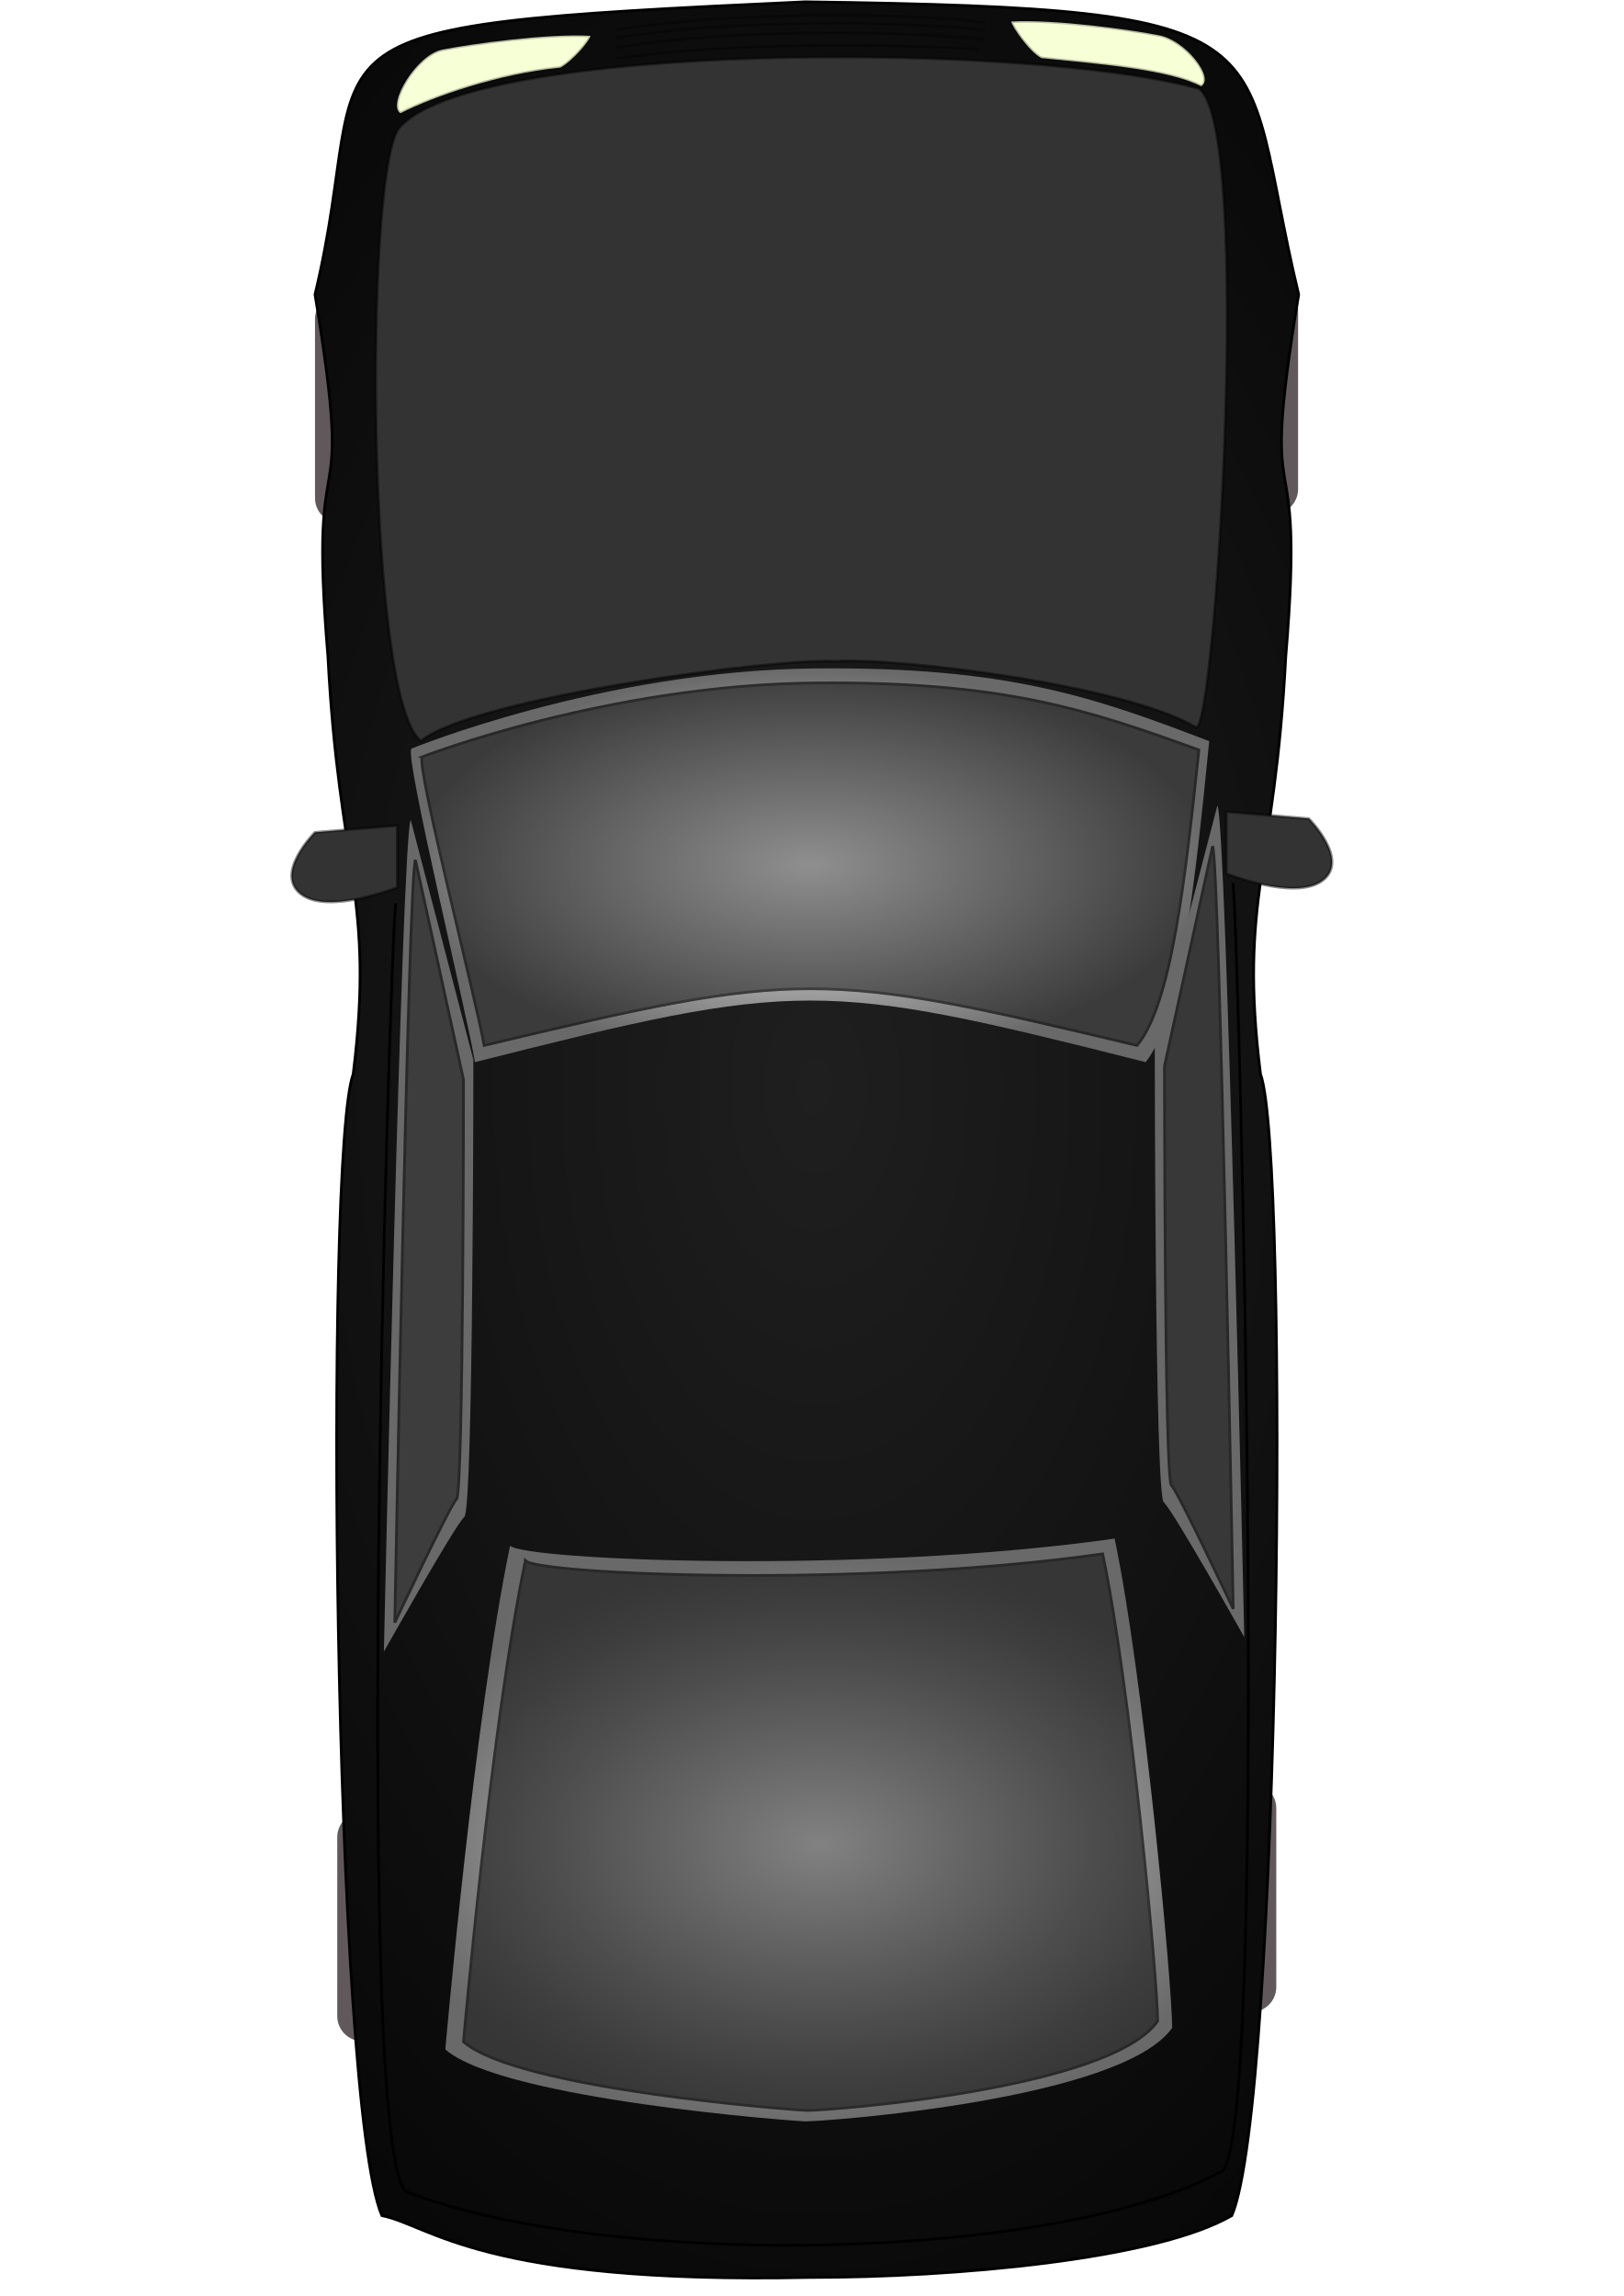
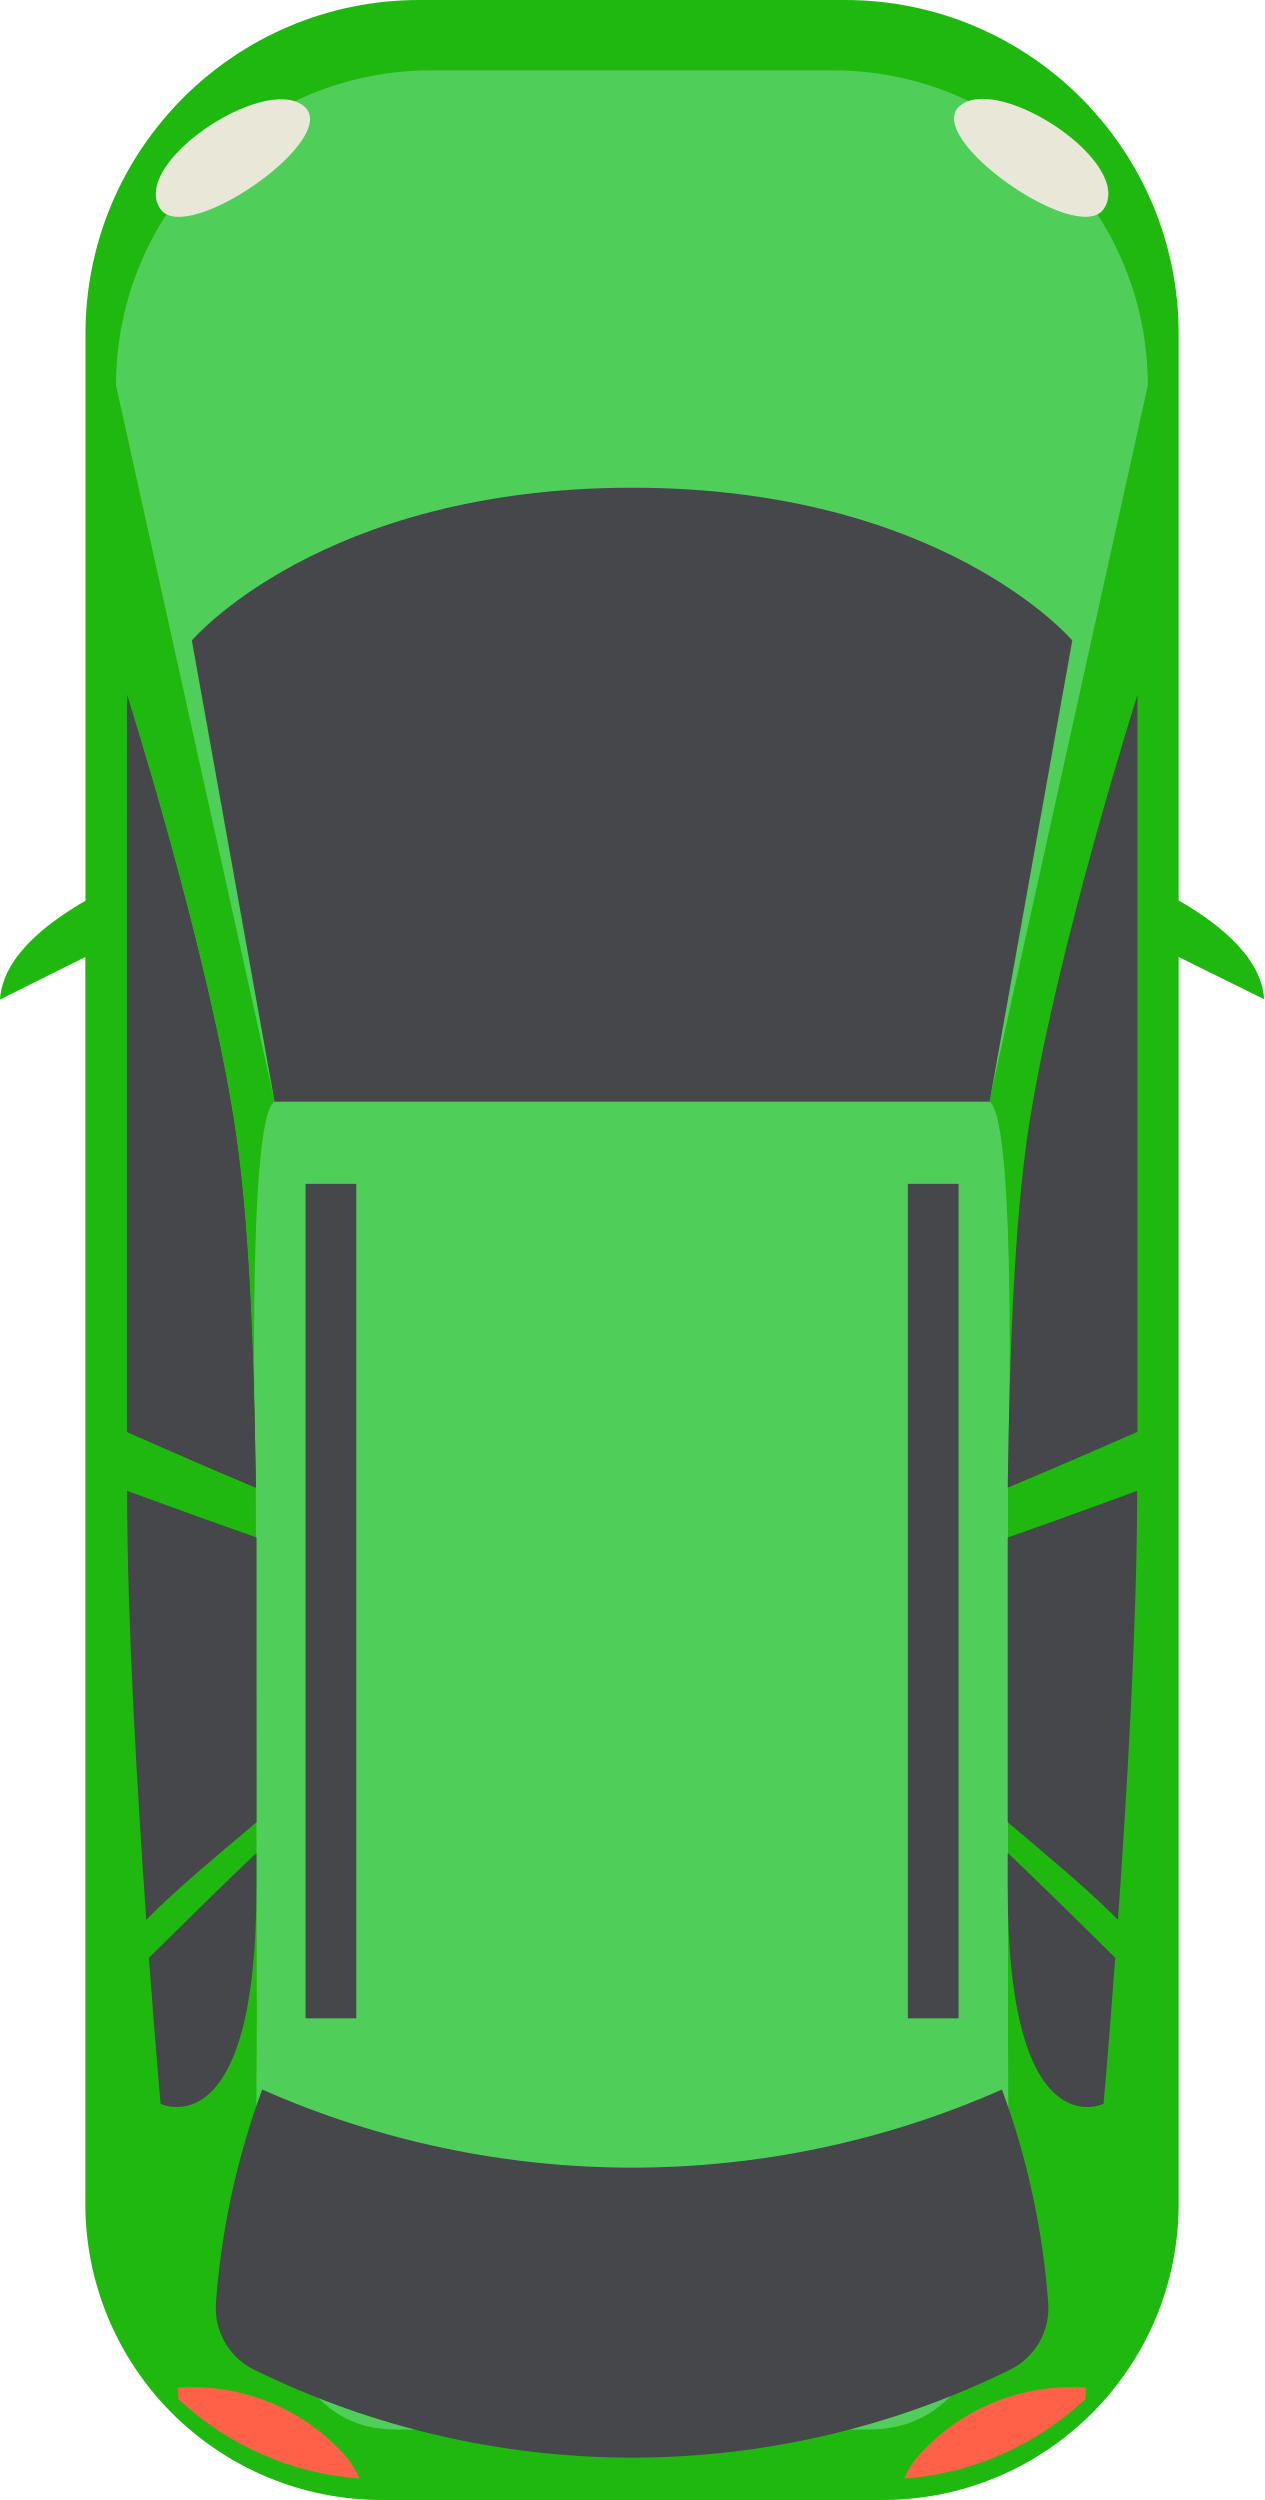
- <svg xmlns="http://www.w3.org/2000/svg" version="1.1" id="svg171" x="0px" y="0px" width="595.279px" height="841.891px" viewBox="0 0 595.279 841.891" enable-background="new 0 0 595.279 841.891" xml:space="preserve">
-   <path id="rect959" fill="#60585A" d="M132.802,664.502h11.311c5.057,0,9.156,4.1,9.156,9.156v65.62c0,5.058-4.1,9.156-9.156,9.156  h-11.311c-5.057,0-9.156-4.099-9.156-9.156v-65.62C123.646,668.602,127.745,664.502,132.802,664.502z" />
-   <path id="rect958" fill="#60585A" d="M447.437,653.836h11.311c5.057,0,9.156,4.1,9.156,9.156v65.621c0,5.057-4.1,9.156-9.156,9.156  h-11.311c-5.058,0-9.156-4.1-9.156-9.156v-65.621C438.281,657.936,442.379,653.836,447.437,653.836z" />
-   <g id="g786" transform="matrix(-1 0 0 -1 282.65 766.12)">
-     <path id="path787" fill="#4A00AD" d="M-43.37,694.736c-5.837-0.343-11.878-0.414-17.669,0.362   c-3.812,0.759-12.237,4.018-8.165,9.254c5.595,5.377,15.498,4.553,22.569,3.95l0.548,6.393c-9.736,0.8-21.507,1.058-28.627-6.75   c-6.379-10.154,3.601-17.49,12.825-19.216c6.167-0.782,12.333-0.373,18.518-0.734L-43.37,694.736L-43.37,694.736z" />
-     <path id="path788" fill="#4A00AD" d="M-43.37,728.46c-5.837,0.342-11.878,0.414-17.669-0.363   c-3.812-0.759-12.237-4.018-8.165-9.254c5.595-5.377,15.498-4.553,22.569-3.95l0.548-6.393c-9.736-0.8-21.507-1.058-28.627,6.75   c-6.379,10.155,3.601,17.49,12.825,19.216c6.167,0.782,12.333,0.373,18.518,0.734L-43.37,728.46L-43.37,728.46z" />
-     <path id="path789" fill="#4A00AD" d="M-20.595,713.818c-2.202-0.21-4.466-0.119-6.673-0.131c-1.868-0.006-8.14-0.962-9.303,1.064   c-0.41,1.444,0.288,3.097,1.502,3.904c2.941,1.512,6.912,0.742,10.068,0.59c3.86-0.185,9.098-0.611,10.277,4.087   c0.365,3.836-2.024,7.516-5.007,9.742c-3.944,2.426-8.436,1.978-12.836,1.423c-2.62-0.348-5.233-0.749-7.86-1.044l0.483-4.055   c2.636,0.314,5.254,0.75,7.885,1.099c3.218,0.394,6.911,0.992,9.856-0.722c1.696-1.197,3.331-3.406,3.344-5.57   c0.016-1.612-5.018-0.976-5.934-0.93c-4.258,0.228-8.887,0.915-12.751-1.287c-3.112-2.333-4.487-6.792-2.073-10.116   c3.153-2.994,8.341-2.221,12.348-2.234c2.207-0.011,4.471,0.081,6.673-0.129V713.818L-20.595,713.818z" />
-     <g id="g790" transform="matrix(1.166 0 0 1.0624 -26.21 -45.238)">
-       <path id="path791" fill="#4A00AD" d="M7.758,710.522c2.191,0.243,4.459,0.147,6.658,0.16c4.147,0.016,8.293-0.018,12.442-0.036    c0.831-0.005,1.663-0.012,2.493-0.039v3.442c-0.831-0.028-1.663-0.034-2.493-0.04c-4.148-0.018-8.295-0.052-12.442-0.036    c-2.199,0.013-4.467-0.083-6.658,0.16V710.522L7.758,710.522z" />
-       <path id="path792" fill="#4A00AD" d="M19.975,713.045c-0.17,1.325-0.085,2.721-0.093,4.051c-0.012,2.653-0.013,5.307,0.007,7.962    c0.013,1.758,0.029,3.516,0.034,5.273c0.001,1.052-0.003,2.104-0.005,3.156h-3.542c-0.002-1.052-0.005-2.104-0.003-3.156    c0.003-1.758,0.02-3.516,0.033-5.273c0.019-2.655,0.019-5.308,0.008-7.962c-0.01-1.33,0.077-2.726-0.094-4.051H19.975z" />
-     </g>
-     <g id="g793">
-       <path id="path794" fill="#4A00AD" d="M12.991,710.382c-0.233,1.819-0.121,3.735-0.143,5.564    c-0.049,4.597-0.055,9.195-0.009,13.793c0.019,1.505,0.041,3.011,0.07,4.516H9.416c0.029-1.505,0.053-3.011,0.07-4.516    c0.046-4.598,0.04-9.196-0.008-13.793c-0.022-1.829,0.091-3.745-0.144-5.564H12.991L12.991,710.382z" />
-       <path id="path795" fill="#4A00AD" d="M10.804,709.284c1.504,0.167,3.054,0.079,4.565,0.121c3.229,0.147,6.067,1.089,6.49,4.705    c0.098,3.621-1.89,5.792-5.406,6.463c-1.649,0.208-3.262,0.145-4.911-0.031l0.377-3.377c1.302,0.146,2.583,0.213,3.887,0.054    c1.712-0.315,2.579-0.938,2.565-2.747c-0.132-1.637-1.703-1.587-3.088-1.653c-1.475-0.03-3.009-0.086-4.479,0.078V709.284    L10.804,709.284z" />
-       <path id="path796" fill="#4A00AD" d="M12.244,718.957c1.304,0.145,2.657,0.077,3.967,0.087c2.814,0.022,5.97-0.196,8.307,1.637    c1.977,2.09,1.296,4.663,0.556,7.142c-0.503,1.677-0.932,3.325-0.986,5.084c-0.003,0.344,0,0.684,0.009,1.026l-3.525,0.09    c-0.011-0.409-0.014-0.816-0.01-1.225c0.066-2.06,0.562-3.992,1.154-5.955c0.269-0.9,1.017-2.566,0.519-3.509    c-1.19-1.353-4.451-0.867-6.022-0.854c-1.31,0.011-2.663-0.057-3.967,0.087V718.957L12.244,718.957z" />
-       <rect id="rect797" x="9.365" y="709.294" fill="#4A00AD" width="2.51" height="3.227" />
-     </g>
-     <path id="path798" fill="#4A00AD" d="M51.312,722.018c0,7.421-5.542,13.445-12.37,13.445s-12.368-6.024-12.368-13.445   c0-7.422,5.54-13.445,12.368-13.445S51.312,714.596,51.312,722.018L51.312,722.018z M47.367,721.675   c0,5.055-3.775,9.158-8.426,9.158c-4.651,0-8.426-4.103-8.426-9.158c0-5.057,3.774-9.158,8.426-9.158   C43.592,712.516,47.367,716.619,47.367,721.675z" />
-   </g>
-   <path id="rect317" fill="#60585A" d="M455.436,104.562h11.311c5.057,0,9.156,4.1,9.156,9.156v65.621c0,5.057-4.1,9.156-9.156,9.156  h-11.311c-5.057,0-9.156-4.099-9.156-9.156v-65.621C446.28,108.662,450.379,104.562,455.436,104.562z" />
-   <path id="rect316" fill="#60585A" d="M124.639,107.849h11.311c5.058,0,9.156,4.1,9.156,9.156v65.621  c0,5.057-4.099,9.156-9.156,9.156h-11.311c-5.057,0-9.156-4.099-9.156-9.156v-65.621  C115.483,111.949,119.582,107.849,124.639,107.849z" />
-   <radialGradient id="path184_1_" cx="669.612" cy="537.19" r="548.8" gradientTransform="matrix(0.7018 0 0 -1.197 -170.9626 1041.424)" gradientUnits="userSpaceOnUse">
-     <stop offset="0" style="stop-color:#1F1F1F" />
-     <stop offset="1" style="stop-color:#000000" />
-   </radialGradient>
-   <path id="path184" fill="url(#path184_1_)" stroke="#000000" d="M296.899,835.086c-120.595,2.519-139.077-19.113-156.899-22.676  c-17.817-41.357-21.2-390.069-10.511-418.578c7.991-64.569-5.265-75.261-9.266-153.082c-7.615-90.884,10.469-40.347-4.734-132.764  c23.1-96.22-20.409-98.179,179.734-107.327C478.893,3.221,453.03,11.769,476.12,107.987c-15.203,92.418,2.881,41.881-4.734,132.764  c-4.001,77.816-17.257,88.508-9.266,153.082c10.689,28.505,7.307,377.216-10.511,418.578  c-27.894,16.161-101.812,22.676-154.724,22.676H296.899z" />
-   <radialGradient id="path272_1_" cx="917.098" cy="694.117" r="15.849" gradientTransform="matrix(0.4169 0 0 -3.8752 -267.8295 3111.983)" gradientUnits="userSpaceOnUse">
-     <stop offset="0" style="stop-color:#FFFFFF" />
-     <stop offset="1" style="stop-color:#696969" />
-   </radialGradient>
-   <path id="path272" fill="url(#path272_1_)" d="M150.576,300.639l22.967,87.928c0,0,0,164.867-3.28,167.608  c-3.282,2.747-29.529,49.458-29.529,49.458s6.562-299.497,9.844-305L150.576,300.639z" />
-   <radialGradient id="path274_1_" cx="877.661" cy="694.117" r="15.849" gradientTransform="matrix(-0.4169 0 0 -3.8752 848.3018 3106.651)" gradientUnits="userSpaceOnUse">
-     <stop offset="0" style="stop-color:#FFFFFF" />
-     <stop offset="1" style="stop-color:#696969" />
-   </radialGradient>
-   <path id="path274" fill="url(#path274_1_)" d="M446.332,295.306l-22.967,87.928c0,0,0,164.868,3.28,167.608  c3.282,2.748,29.528,49.458,29.528,49.458s-6.561-299.497-9.843-305L446.332,295.306z" />
-   <path id="path230" fill="#333333" stroke="#000000" stroke-opacity="0.459" d="M145.949,47.484  c-12.443,19.909-11.536,209.278,8.373,224.209c19.23-15.839,130.631-30.552,151.813-29.185  c21.638-1.591,106.328,8.591,132.348,24.208c7.015,2.272,21.04-219.229,1.13-234.161C377.389,15.124,170.83,15.124,145.949,47.477  V47.484z" />
-   <radialGradient id="path275_1_" cx="299.683" cy="273.77" r="91.231" gradientTransform="matrix(1.6042 0 0 -0.7914 -183.7809 533.9191)" gradientUnits="userSpaceOnUse">
-     <stop offset="0" style="stop-color:#FFFFFF" />
-     <stop offset="1" style="stop-color:#696969" />
-   </radialGradient>
-   <path id="path275" fill="url(#path275_1_)" d="M150.818,274.519c0,0,69.892-28.687,147.866-29.42  c70.214-0.684,101.925,10.263,144.635,26.684c-5.177,52-10.354,101.261-23.297,117.683c-119.069-30.108-126.833-30.108-245.902,0  c-2.592-16.414-25.889-112.211-23.3-114.942L150.818,274.519z" />
-   <path id="path185" opacity="0.62" fill-opacity="0.704" stroke="#000000" d="M154.814,277.516c0,0,68.027-26.41,143.931-27.085  c68.342-0.629,99.206,9.449,140.783,24.566c-5.038,47.872-10.077,93.222-22.676,108.34  c-115.901-27.715-123.452-27.714-239.354,0.001c-2.52-15.117-25.195-103.301-22.677-105.821L154.814,277.516z" />
-   <radialGradient id="path270_1_" cx="396.345" cy="32.544" r="128.271" gradientTransform="matrix(1.2471 0 0 -0.8235 -193.3944 702.9675)" gradientUnits="userSpaceOnUse">
-     <stop offset="0" style="stop-color:#FFFFFF" />
-     <stop offset="0.209" style="stop-color:#DADADA" />
-     <stop offset="0.582" style="stop-color:#9D9D9D" />
-     <stop offset="0.856" style="stop-color:#777777" />
-     <stop offset="1" style="stop-color:#696969" />
-   </radialGradient>
-   <path id="path270" fill="url(#path270_1_)" d="M187.009,566.796c-13.192,63.318-23.744,184.683-23.744,184.683  c21.106,18.469,129.276,26.384,131.921,26.384c7.915,0,116.083-7.915,134.556-34.298c0-15.83-10.554-129.276-21.107-179.404  c-92.34,13.19-216.338,7.915-221.617,2.638L187.009,566.796z" />
-   <path id="path188" opacity="0.62" fill-opacity="0.786" stroke="#000000" d="M192.607,572.299  c-12.599,60.468-22.676,176.364-22.676,176.364c20.156,17.637,123.452,25.195,125.98,25.195c7.559,0,110.856-7.559,128.497-32.754  c0-15.117-10.079-123.453-20.156-171.33c-88.184,12.597-206.601,7.559-211.646,2.52V572.299z" />
-   <path id="path189" fill="#333333" stroke="#000000" stroke-opacity="0.459" d="M449.596,297.663l30.234,2.52  c0,0,15.118,15.117,5.04,22.676c-10.079,7.559-35.274-2.519-35.274-2.519V297.663z" />
-   <path id="path190" fill="#333333" stroke="#000000" stroke-opacity="0.459" d="M145.68,302.708l-30.235,2.519  c0,0-15.117,15.118-5.039,22.676c10.079,7.559,35.274-2.52,35.274-2.52V302.708z" />
-   <path id="path304" fill="#F7FFD7" stroke="#000000" stroke-width="1.082" stroke-opacity="0.252" d="M162.356,18.158  c-9.623,1.677-20.605,20.262-15.555,23.359c12.032-6.068,35.545-14.405,58.644-16.728c4.571-2.453,10.813-9.979,11.047-11.657  C200.616,12.23,172.854,16.093,162.356,18.158L162.356,18.158z" />
-   <path id="path306" fill="#F7FFD7" stroke="#000000" stroke-width="1.082" stroke-opacity="0.252" d="M424.853,12.921  c9.623,1.678,20.605,15.606,15.554,18.704c-12.03-6.067-35.544-8.004-58.643-10.328c-4.57-2.453-10.809-11.723-11.05-13.401  C386.593,6.992,414.355,10.856,424.853,12.921L424.853,12.921z" />
-   <path id="path307" fill="none" stroke="#000000" stroke-opacity="0.371" d="M226.037,11.071  c39.566-6.983,106.48-6.401,134.993-2.911" />
-   <path id="path308" fill="none" stroke="#000000" stroke-opacity="0.371" d="M226.037,13.98  c39.566-6.983,106.48-6.401,134.993-2.911" />
-   <path id="path309" fill="none" stroke="#000000" stroke-opacity="0.371" d="M226.037,17.471  c39.566-6.983,106.48-6.401,134.993-2.911" />
-   <path id="path310" fill="none" stroke="#000000" stroke-opacity="0.371" d="M226.037,21.544  c39.566-6.4,104.734-5.238,132.668-3.493" />
-   <path id="path186" opacity="0.62" fill-opacity="0.685" stroke="#000000" d="M152.294,315.304l17.637,80.625  c0,0,0,151.172-2.52,153.69c-2.521,2.519-22.676,45.351-22.676,45.351s5.038-274.625,7.559-279.67V315.304z" />
-   <path id="path211" fill="none" stroke="#000000" d="M145.044,331.195c-2.488,27.375-15.989,472.96,4.977,472.843  c74.504,28.229,236.367,25.153,297.054-7.466c18.697-0.076,7.465-445.476,4.977-472.843" />
-   <path id="path187" opacity="0.62" fill-opacity="0.748" stroke="#000000" d="M444.562,310.27l-17.636,80.625  c0,0,0,151.172,2.519,153.69c2.521,2.519,22.676,45.351,22.676,45.351s-5.038-274.625-7.559-279.67V310.27z" />
+ <svg xmlns="http://www.w3.org/2000/svg" id="OBJECTS" viewBox="0 0 87.71 173.46">
+   <defs>
+     <style>.cls-1{fill:#1fb80f;}.cls-2{fill:#50ce5a;}.cls-3{fill:#45474a;}.cls-4{fill:#ff6148;}.cls-5{fill:#e9e8d8;}</style>
+   </defs>
+   <path class="cls-1" d="M370.08,125c.19-3.2,3.81-5.63,5.93-6.85V78.81a23.16,23.16,0,0,1,23.16-23.16H428.7a23.16,23.16,0,0,1,23.16,23.16v39.32c2.13,1.22,5.74,3.65,5.93,6.85l-5.93-2.93v86.5a20.55,20.55,0,0,1-20.55,20.56H396.57A20.55,20.55,0,0,1,376,208.55v-86.5Z" transform="translate(-370.08 -55.65)" />
+   <path class="cls-2" d="M389.13,132.08l-11-49.69A21.86,21.86,0,0,1,400,60.53h27.87a21.86,21.86,0,0,1,21.85,21.86l-11,49.69c2,1.16,1.3,26.79,1.3,26.79v38.58c0,10.71,1,26.77-9.71,26.77H397.54c-10.71,0-9.64-17.82-9.64-28.53l-.07-36.82S387.12,133.24,389.13,132.08Z" transform="translate(-370.08 -55.65)" />
+   <rect class="cls-3" x="21.2" y="82.14" width="3.52" height="57.9" />
+   <rect class="cls-3" x="62.99" y="82.14" width="3.52" height="57.9" />
+   <path class="cls-3" d="M440,158.87c.12-9.56.48-18.39,1.4-24.64C443.23,122,449,103.87,449,103.87V155C446,156.31,443,157.61,440,158.87Z" transform="translate(-370.08 -55.65)" />
+   <path class="cls-3" d="M447.46,191.49c-.44,6-.81,10.13-.81,10.13S440,204.85,440,186.7v-2.49C442.51,186.61,445,189.05,447.46,191.49Z" transform="translate(-370.08 -55.65)" />
+   <path class="cls-3" d="M440,182.08c0-6.44,0-13.21,0-19.75q3.83-1.35,7.62-2.74l1.36-.5v.12c0,8.85-.7,20.71-1.33,29.64C445.25,186.44,442.58,184.29,440,182.08Z" transform="translate(-370.08 -55.65)" />
+   <path class="cls-3" d="M387.83,158.87c-.12-9.56-.48-18.39-1.4-24.64-1.79-12.22-7.54-30.36-7.54-30.36V155C381.84,156.31,384.83,157.61,387.83,158.87Z" transform="translate(-370.08 -55.65)" />
+   <path class="cls-3" d="M387.83,158.87c-.12-9.56-.48-18.39-1.4-24.64-1.79-12.22-7.54-30.36-7.54-30.36V155C381.84,156.31,384.83,157.61,387.83,158.87Z" transform="translate(-370.08 -55.65)" />
+   <path class="cls-3" d="M380.41,191.49c.45,6,.81,10.13.81,10.13s6.65,3.23,6.65-14.92v-2.49C385.36,186.61,382.88,189.05,380.41,191.49Z" transform="translate(-370.08 -55.65)" />
+   <path class="cls-3" d="M387.88,182.08c0-6.44,0-13.21,0-19.75-2.54-.9-5.09-1.81-7.62-2.74l-1.36-.5v.12c0,8.85.7,20.71,1.33,29.64C382.62,186.44,385.29,184.29,387.88,182.08Z" transform="translate(-370.08 -55.65)" />
+   <path class="cls-3" d="M413.94,89.49c-21.56,0-30.55,10.6-30.55,10.6l5.74,32h49.61l5.74-32S435.49,89.49,413.94,89.49Z" transform="translate(-370.08 -55.65)" />
+   <path class="cls-3" d="M439.6,200.63a63.47,63.47,0,0,1-51.33,0,54.31,54.31,0,0,0-3.21,14.83,4.77,4.77,0,0,0,2.63,4.6,59.42,59.42,0,0,0,52.49,0,4.76,4.76,0,0,0,2.63-4.6A54.31,54.31,0,0,0,439.6,200.63Z" transform="translate(-370.08 -55.65)" />
+   <path class="cls-4" d="M394,226a14.23,14.23,0,0,0-11.56-4.69,4.07,4.07,0,0,0,0,.78,20.5,20.5,0,0,0,12.59,5.53A6,6,0,0,0,394,226Z" transform="translate(-370.08 -55.65)" />
+   <path class="cls-4" d="M433.84,226a14.22,14.22,0,0,1,11.56-4.69,5.08,5.08,0,0,1,0,.78,20.5,20.5,0,0,1-12.59,5.53A5.75,5.75,0,0,1,433.84,226Z" transform="translate(-370.08 -55.65)" />
+   <path class="cls-5" d="M381.21,70.15C379.05,67,388.4,60.8,391.15,63S383,72.78,381.21,70.15Z" transform="translate(-370.08 -55.65)" />
+   <path class="cls-5" d="M446.66,70.15c2.16-3.17-7.18-9.35-9.94-7.19S444.87,72.78,446.66,70.15Z" transform="translate(-370.08 -55.65)" />
</svg>
